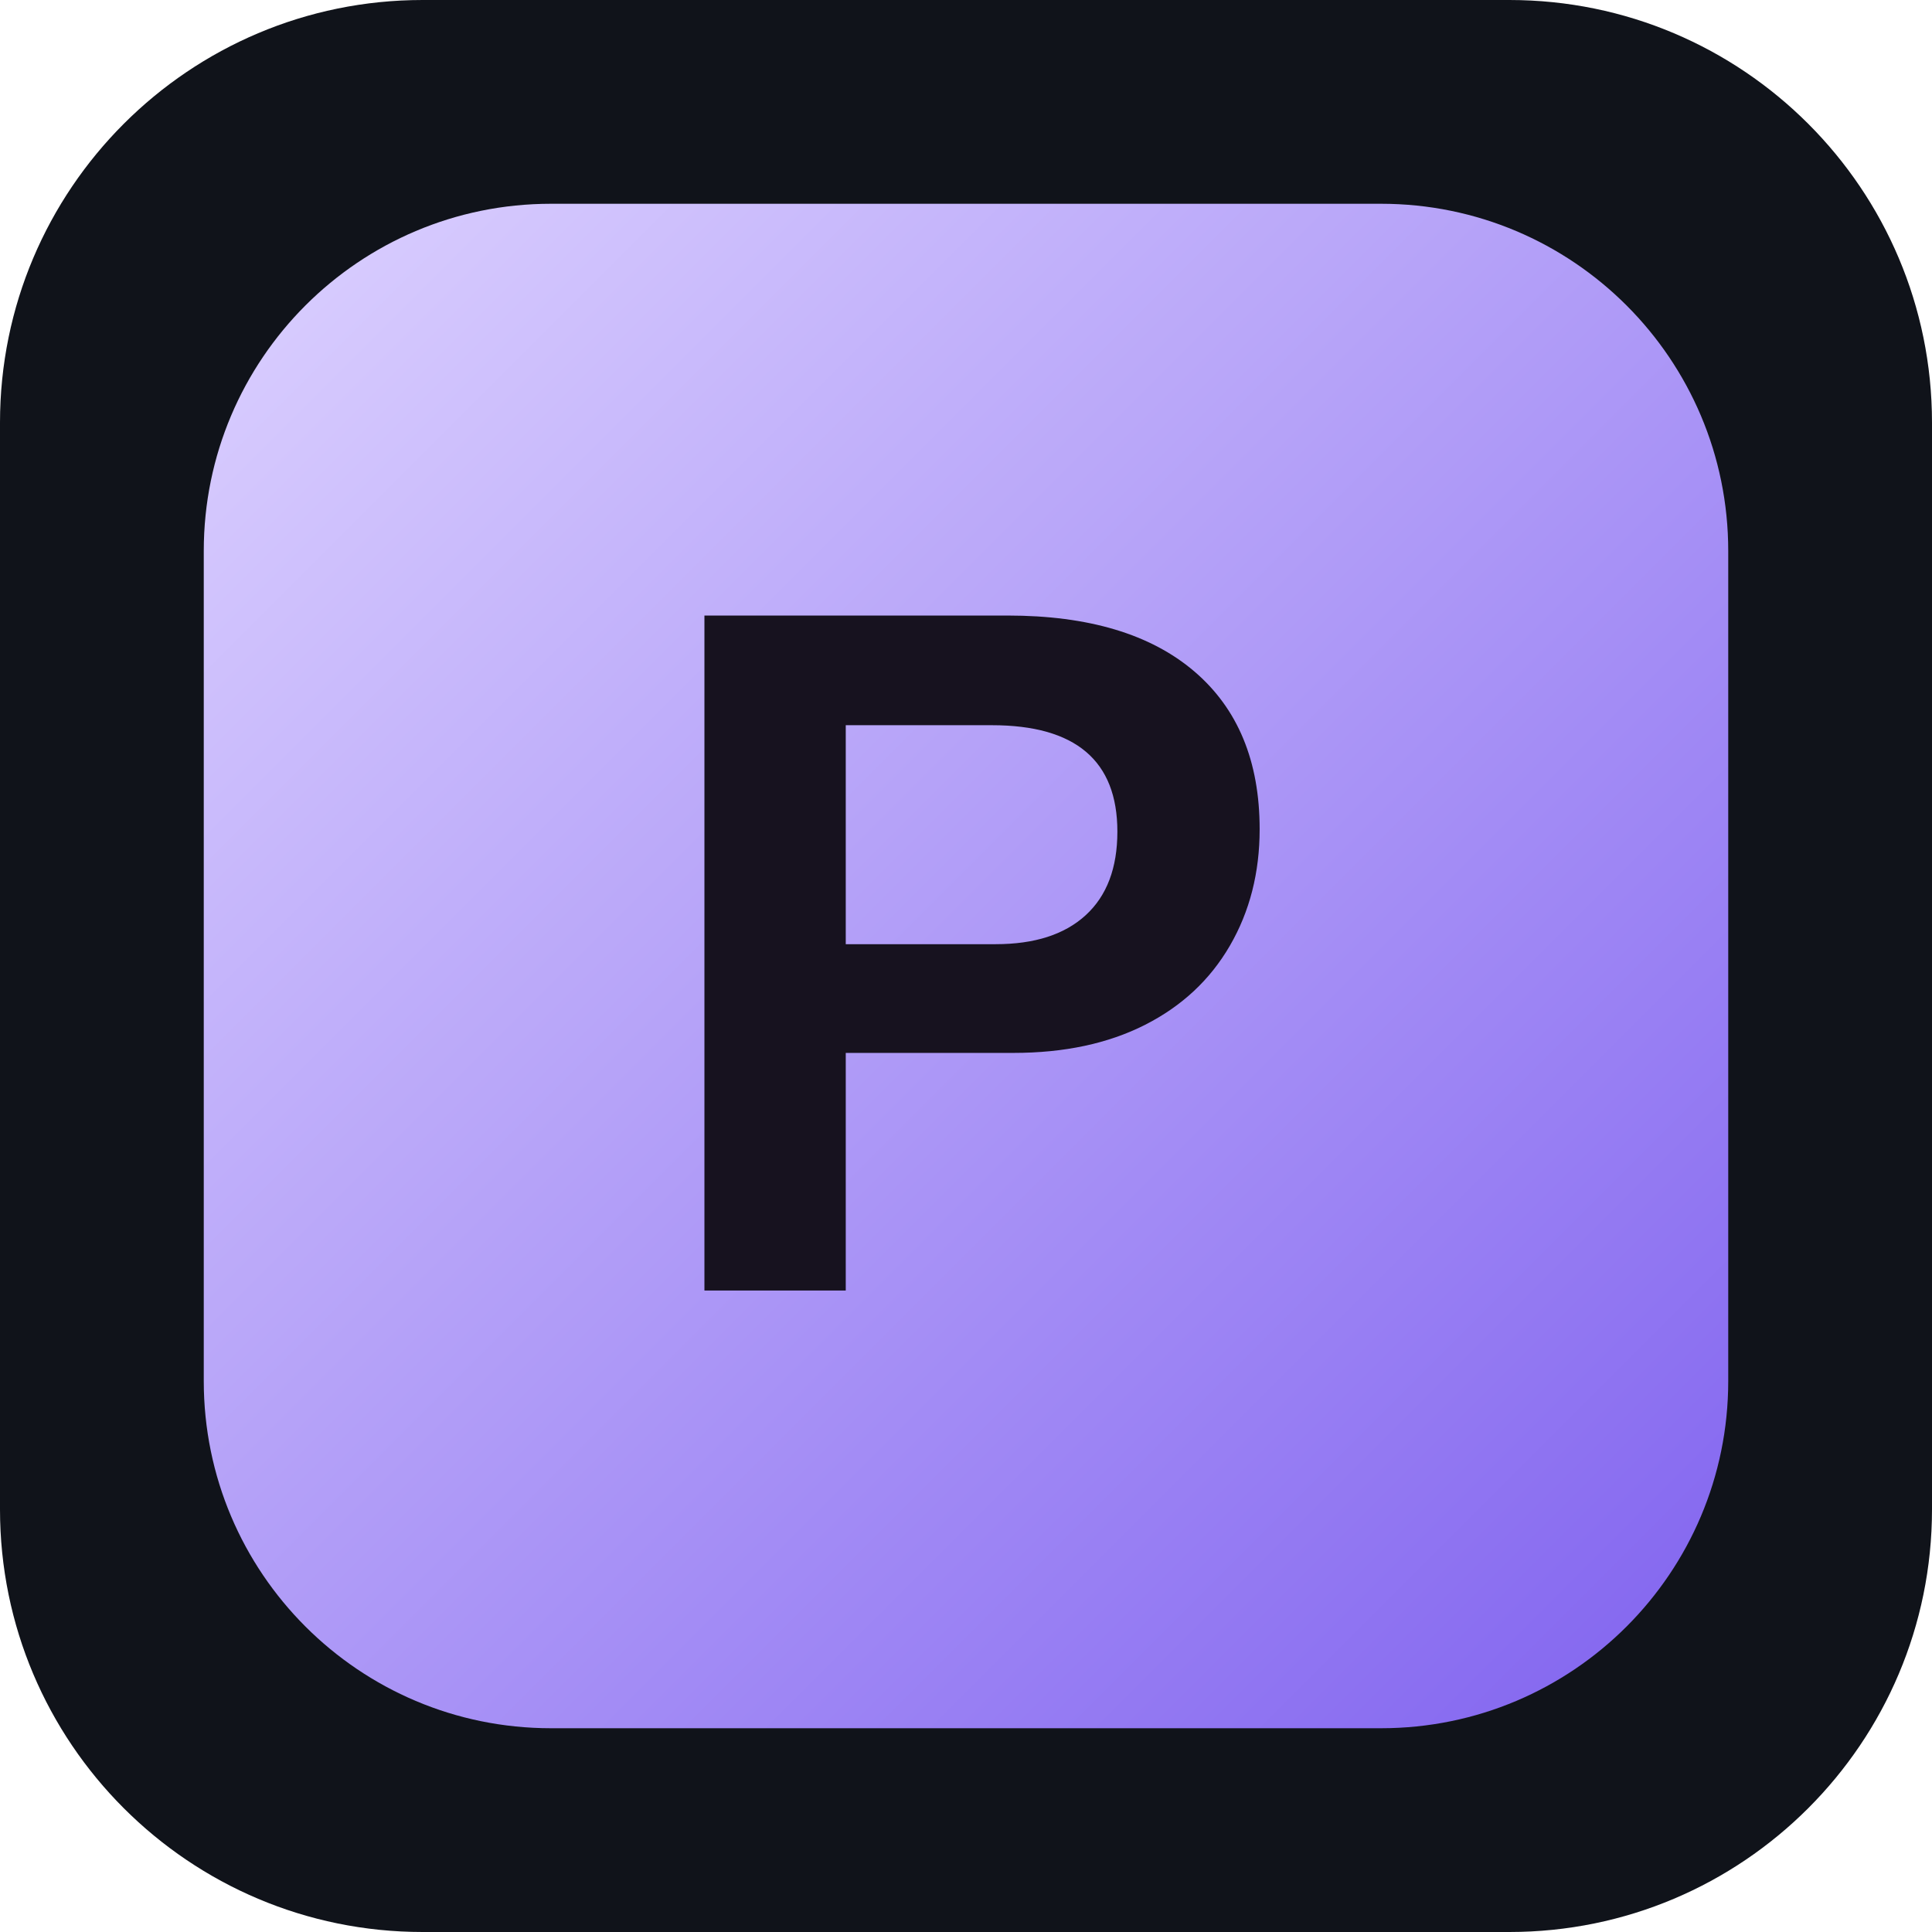
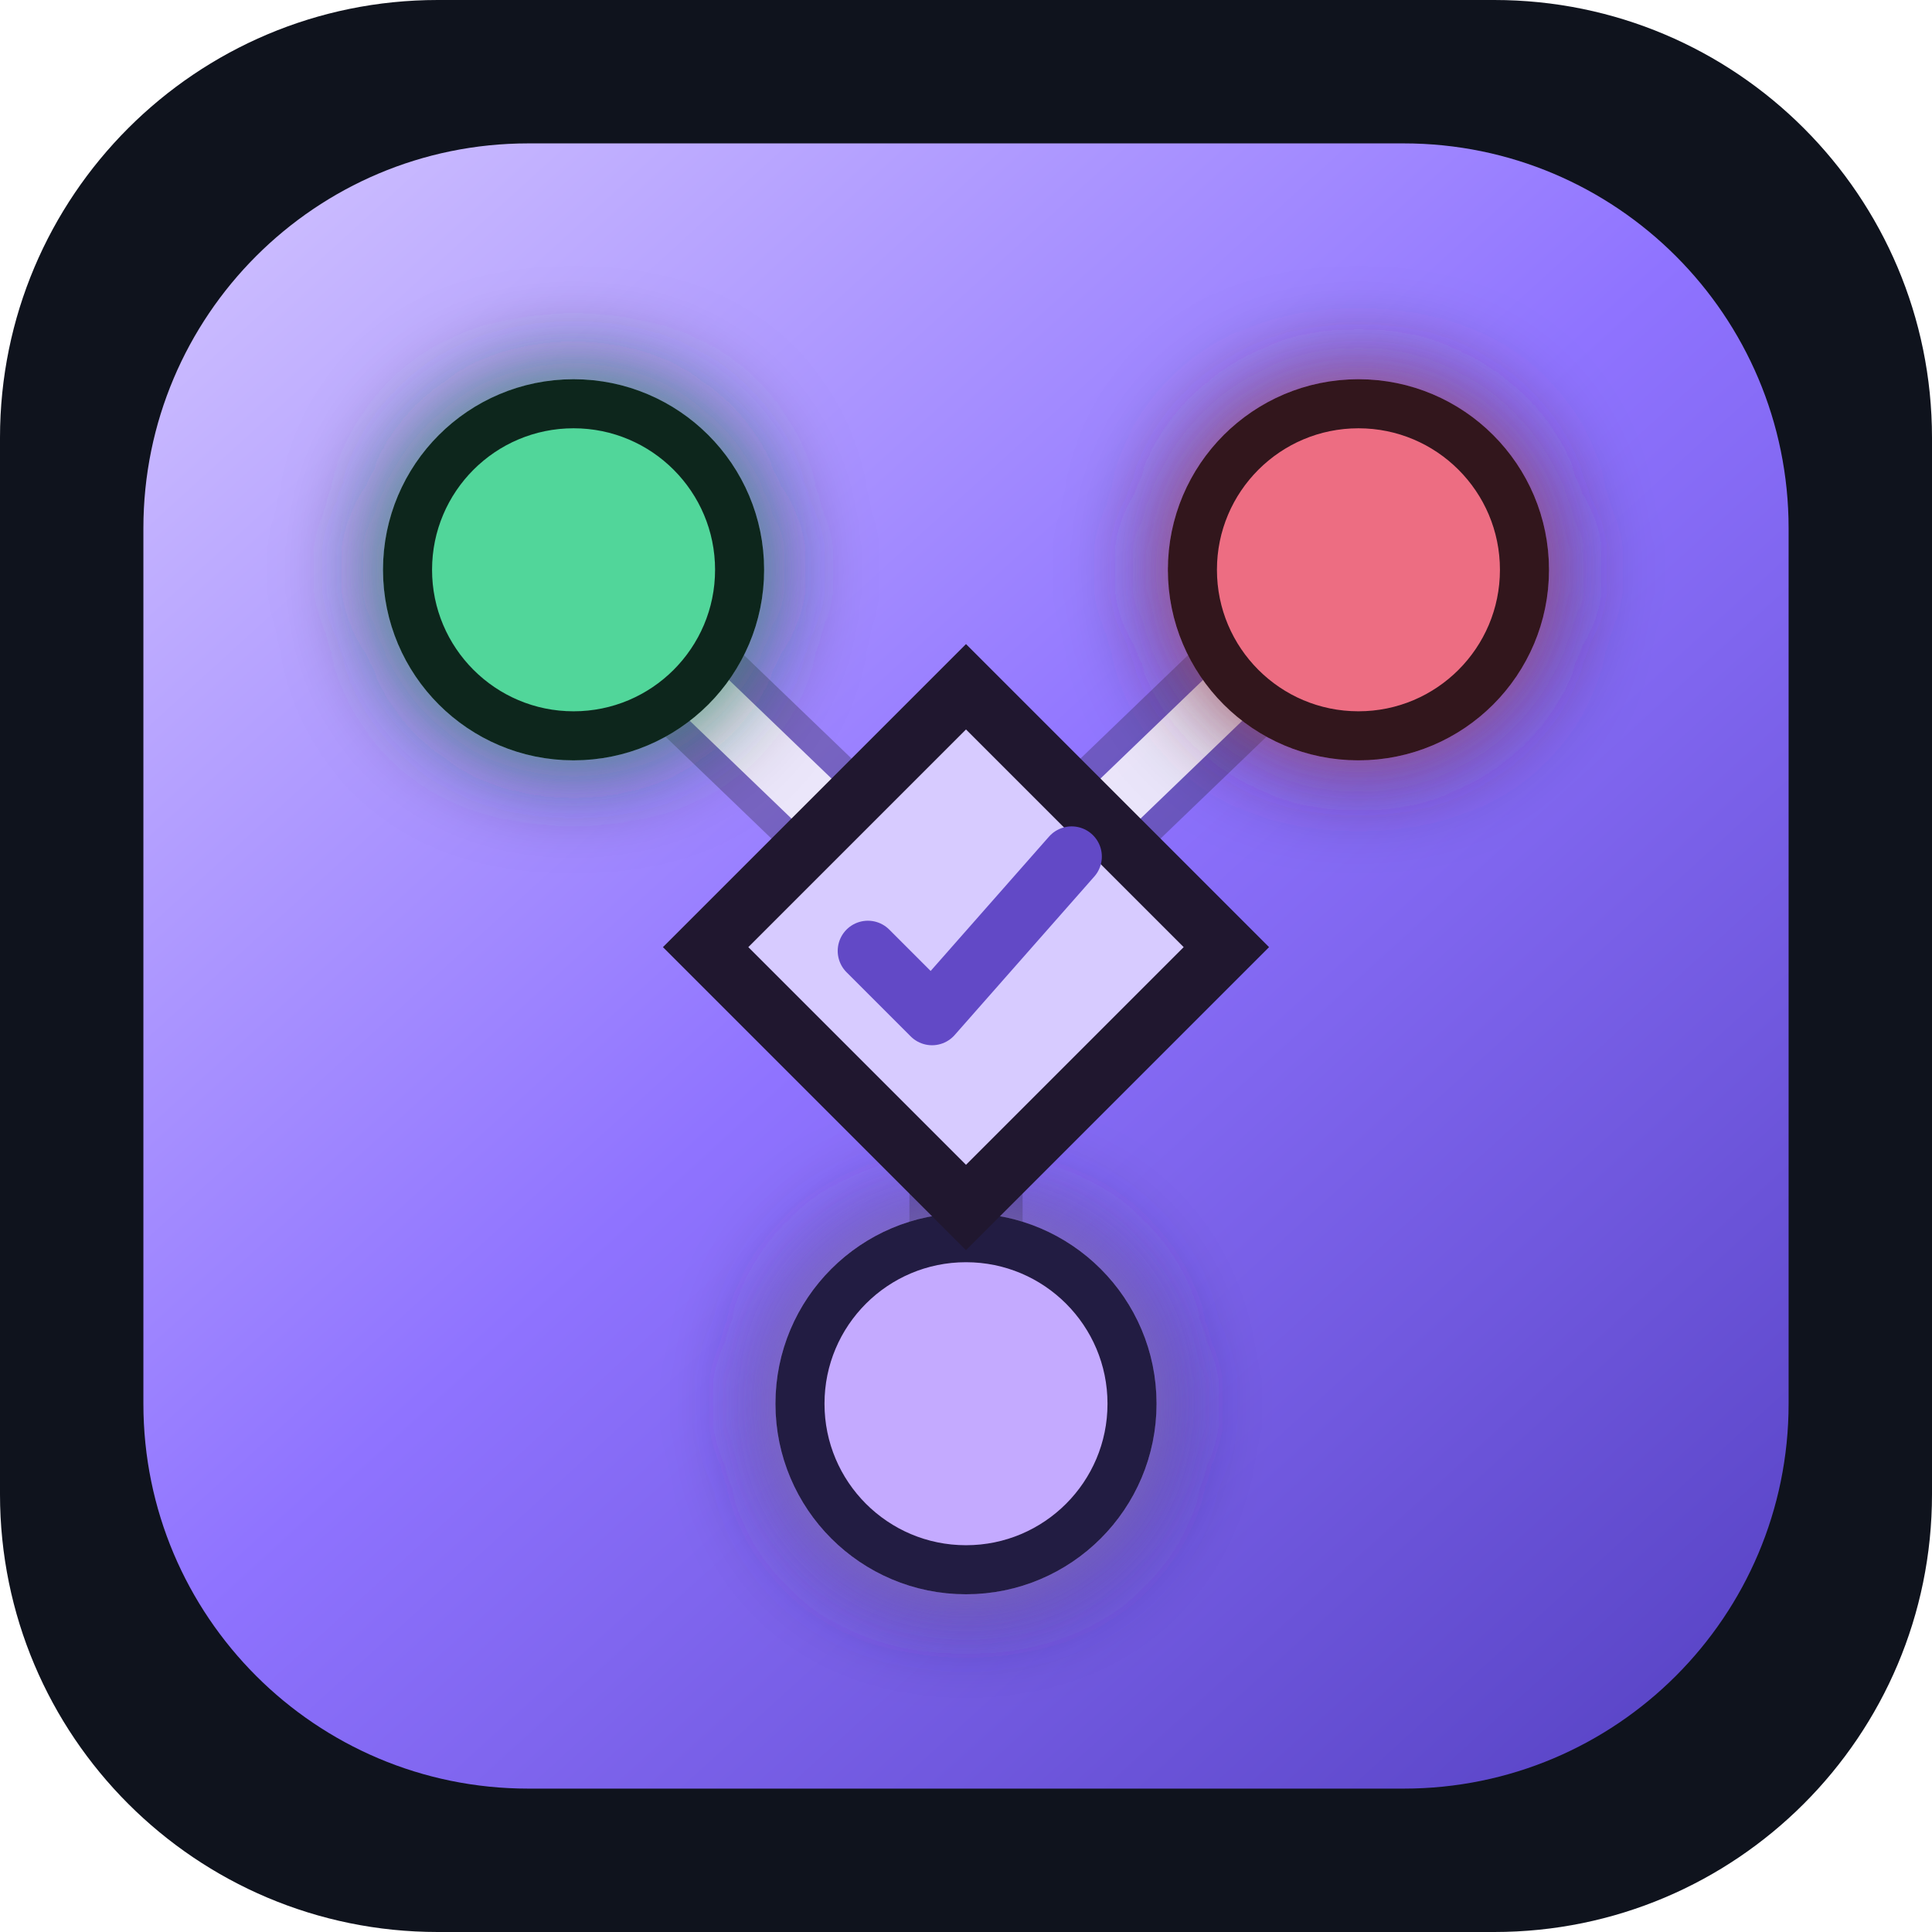
- <svg xmlns="http://www.w3.org/2000/svg" viewBox="0 0 512 512">
+ <svg xmlns="http://www.w3.org/2000/svg" viewBox="0 0 512 512" role="img" aria-label="WoW PvP Talent Lab">
  <defs>
-     <linearGradient id="g" x1="0" y1="0" x2="1" y2="1">
-       <stop offset="0" stop-color="#ddd2ff" />
-       <stop offset="1" stop-color="#8062ef" />
+     <linearGradient id="bg" x1="72" y1="54" x2="438" y2="456" gradientUnits="userSpaceOnUse">
+       <stop stop-color="#cbbcff" />
+       <stop offset=".48" stop-color="#8f73ff" />
+       <stop offset="1" stop-color="#5b46c8" />
    </linearGradient>
+     <radialGradient id="core" cx="0" cy="0" r="1" gradientTransform="translate(256 248) rotate(90) scale(90)">
+       <stop stop-color="#ffffff" />
+       <stop offset="1" stop-color="#d7cbff" />
+     </radialGradient>
+     <filter id="glow" x="-80%" y="-80%" width="260%" height="260%">
+       <feGaussianBlur stdDeviation="13" result="b" />
+       <feMerge>
+         <feMergeNode in="b" />
+         <feMergeNode in="SourceGraphic" />
+       </feMerge>
+     </filter>
  </defs>
-   <rect width="512" height="512" rx="112" fill="#10131a" />
-   <rect x="54" y="54" width="404" height="404" rx="92" fill="url(#g)" />
-   <text x="256" y="342" text-anchor="middle" font-family="Arial,Helvetica,sans-serif" font-size="260" font-weight="900" fill="#17121f">P</text>
+   <rect width="512" height="512" rx="116" fill="#0f131d" />
+   <rect x="38" y="38" width="436" height="436" rx="102" fill="url(#bg)" />
+   <g fill="none" stroke="#171321" stroke-width="30" stroke-linecap="round" stroke-linejoin="round" opacity=".28">
+     <path d="M256 251 152 151M256 251 360 151M256 251 256 372" />
+   </g>
+   <g fill="none" stroke="#f5f1ff" stroke-width="15" stroke-linecap="round" stroke-linejoin="round" opacity=".92">
+     <path d="M256 251 152 151M256 251 360 151M256 251 256 372" />
+   </g>
+   <circle cx="152" cy="151" r="44" fill="#51d69a" stroke="#10261e" stroke-width="13" filter="url(#glow)" />
+   <circle cx="360" cy="151" r="44" fill="#ed6d82" stroke="#30151d" stroke-width="13" filter="url(#glow)" />
+   <circle cx="256" cy="372" r="44" fill="#c4aaff" stroke="#241a42" stroke-width="13" filter="url(#glow)" />
+   <path d="M256 182 325 251 256 320 187 251Z" fill="url(#core)" stroke="#20172f" stroke-width="16" />
+   <path d="m230 252 17 17 37-42" fill="none" stroke="#6249c6" stroke-width="16" stroke-linecap="round" stroke-linejoin="round" />
</svg>
